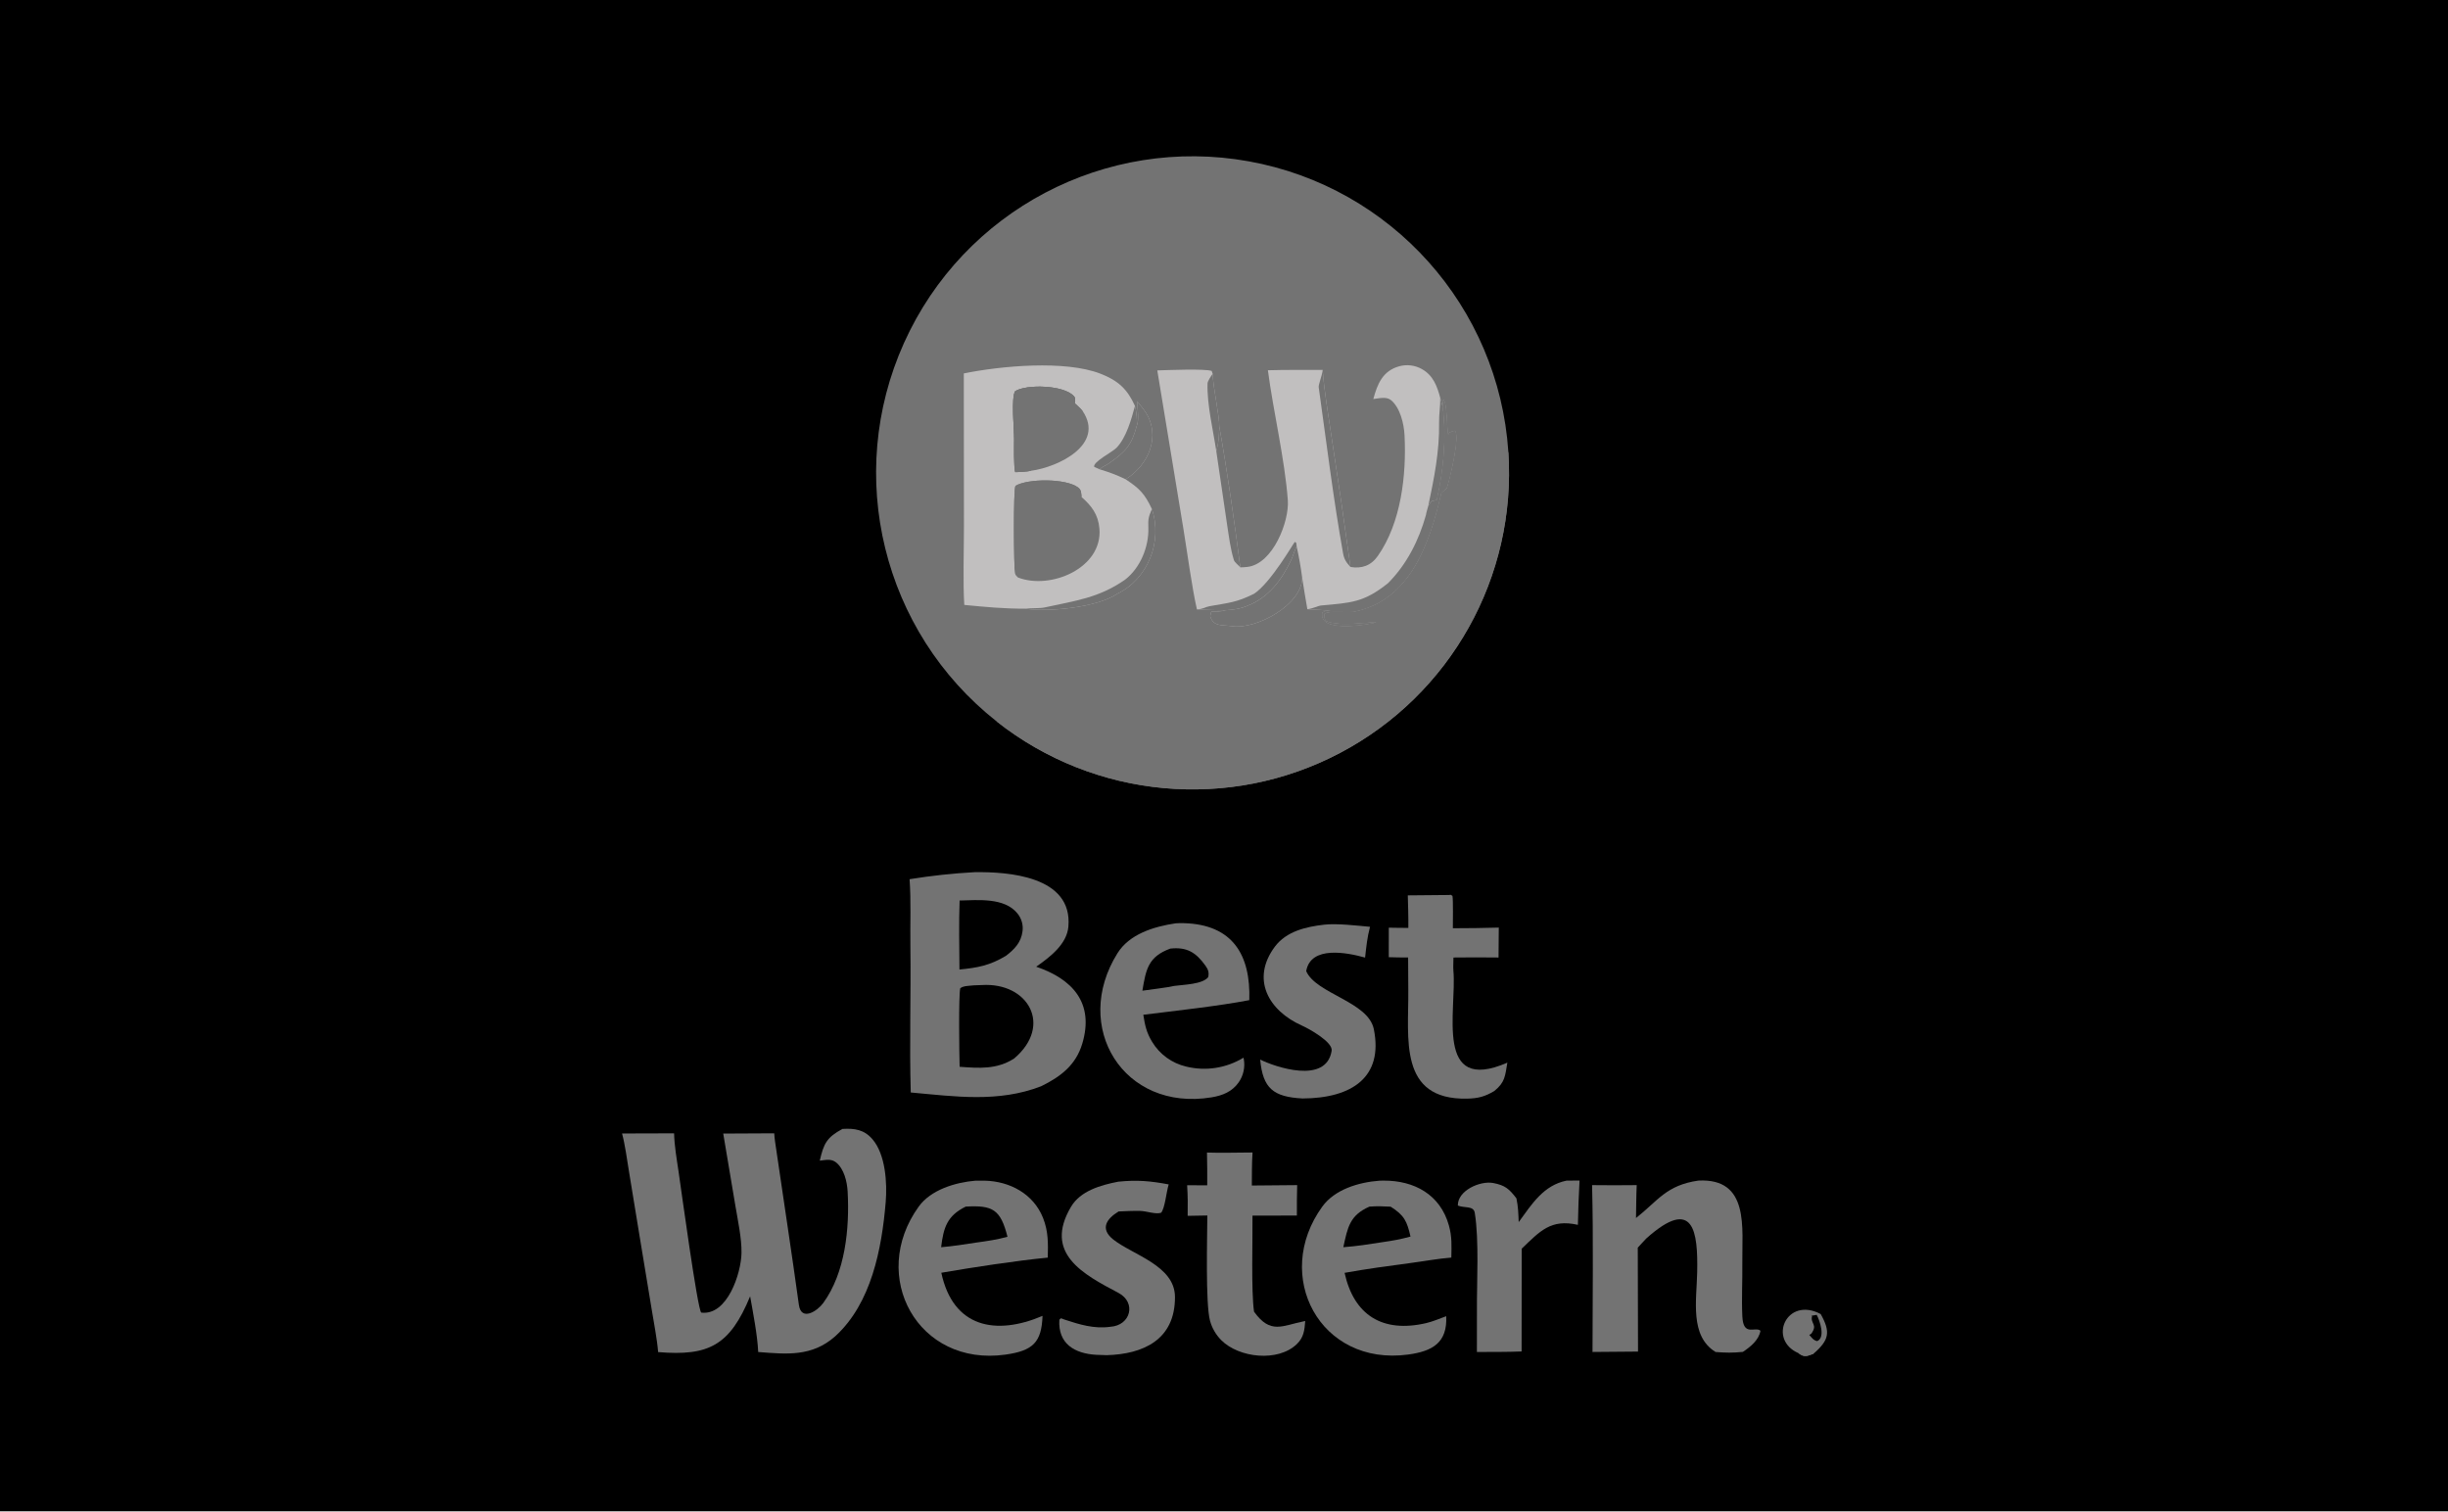
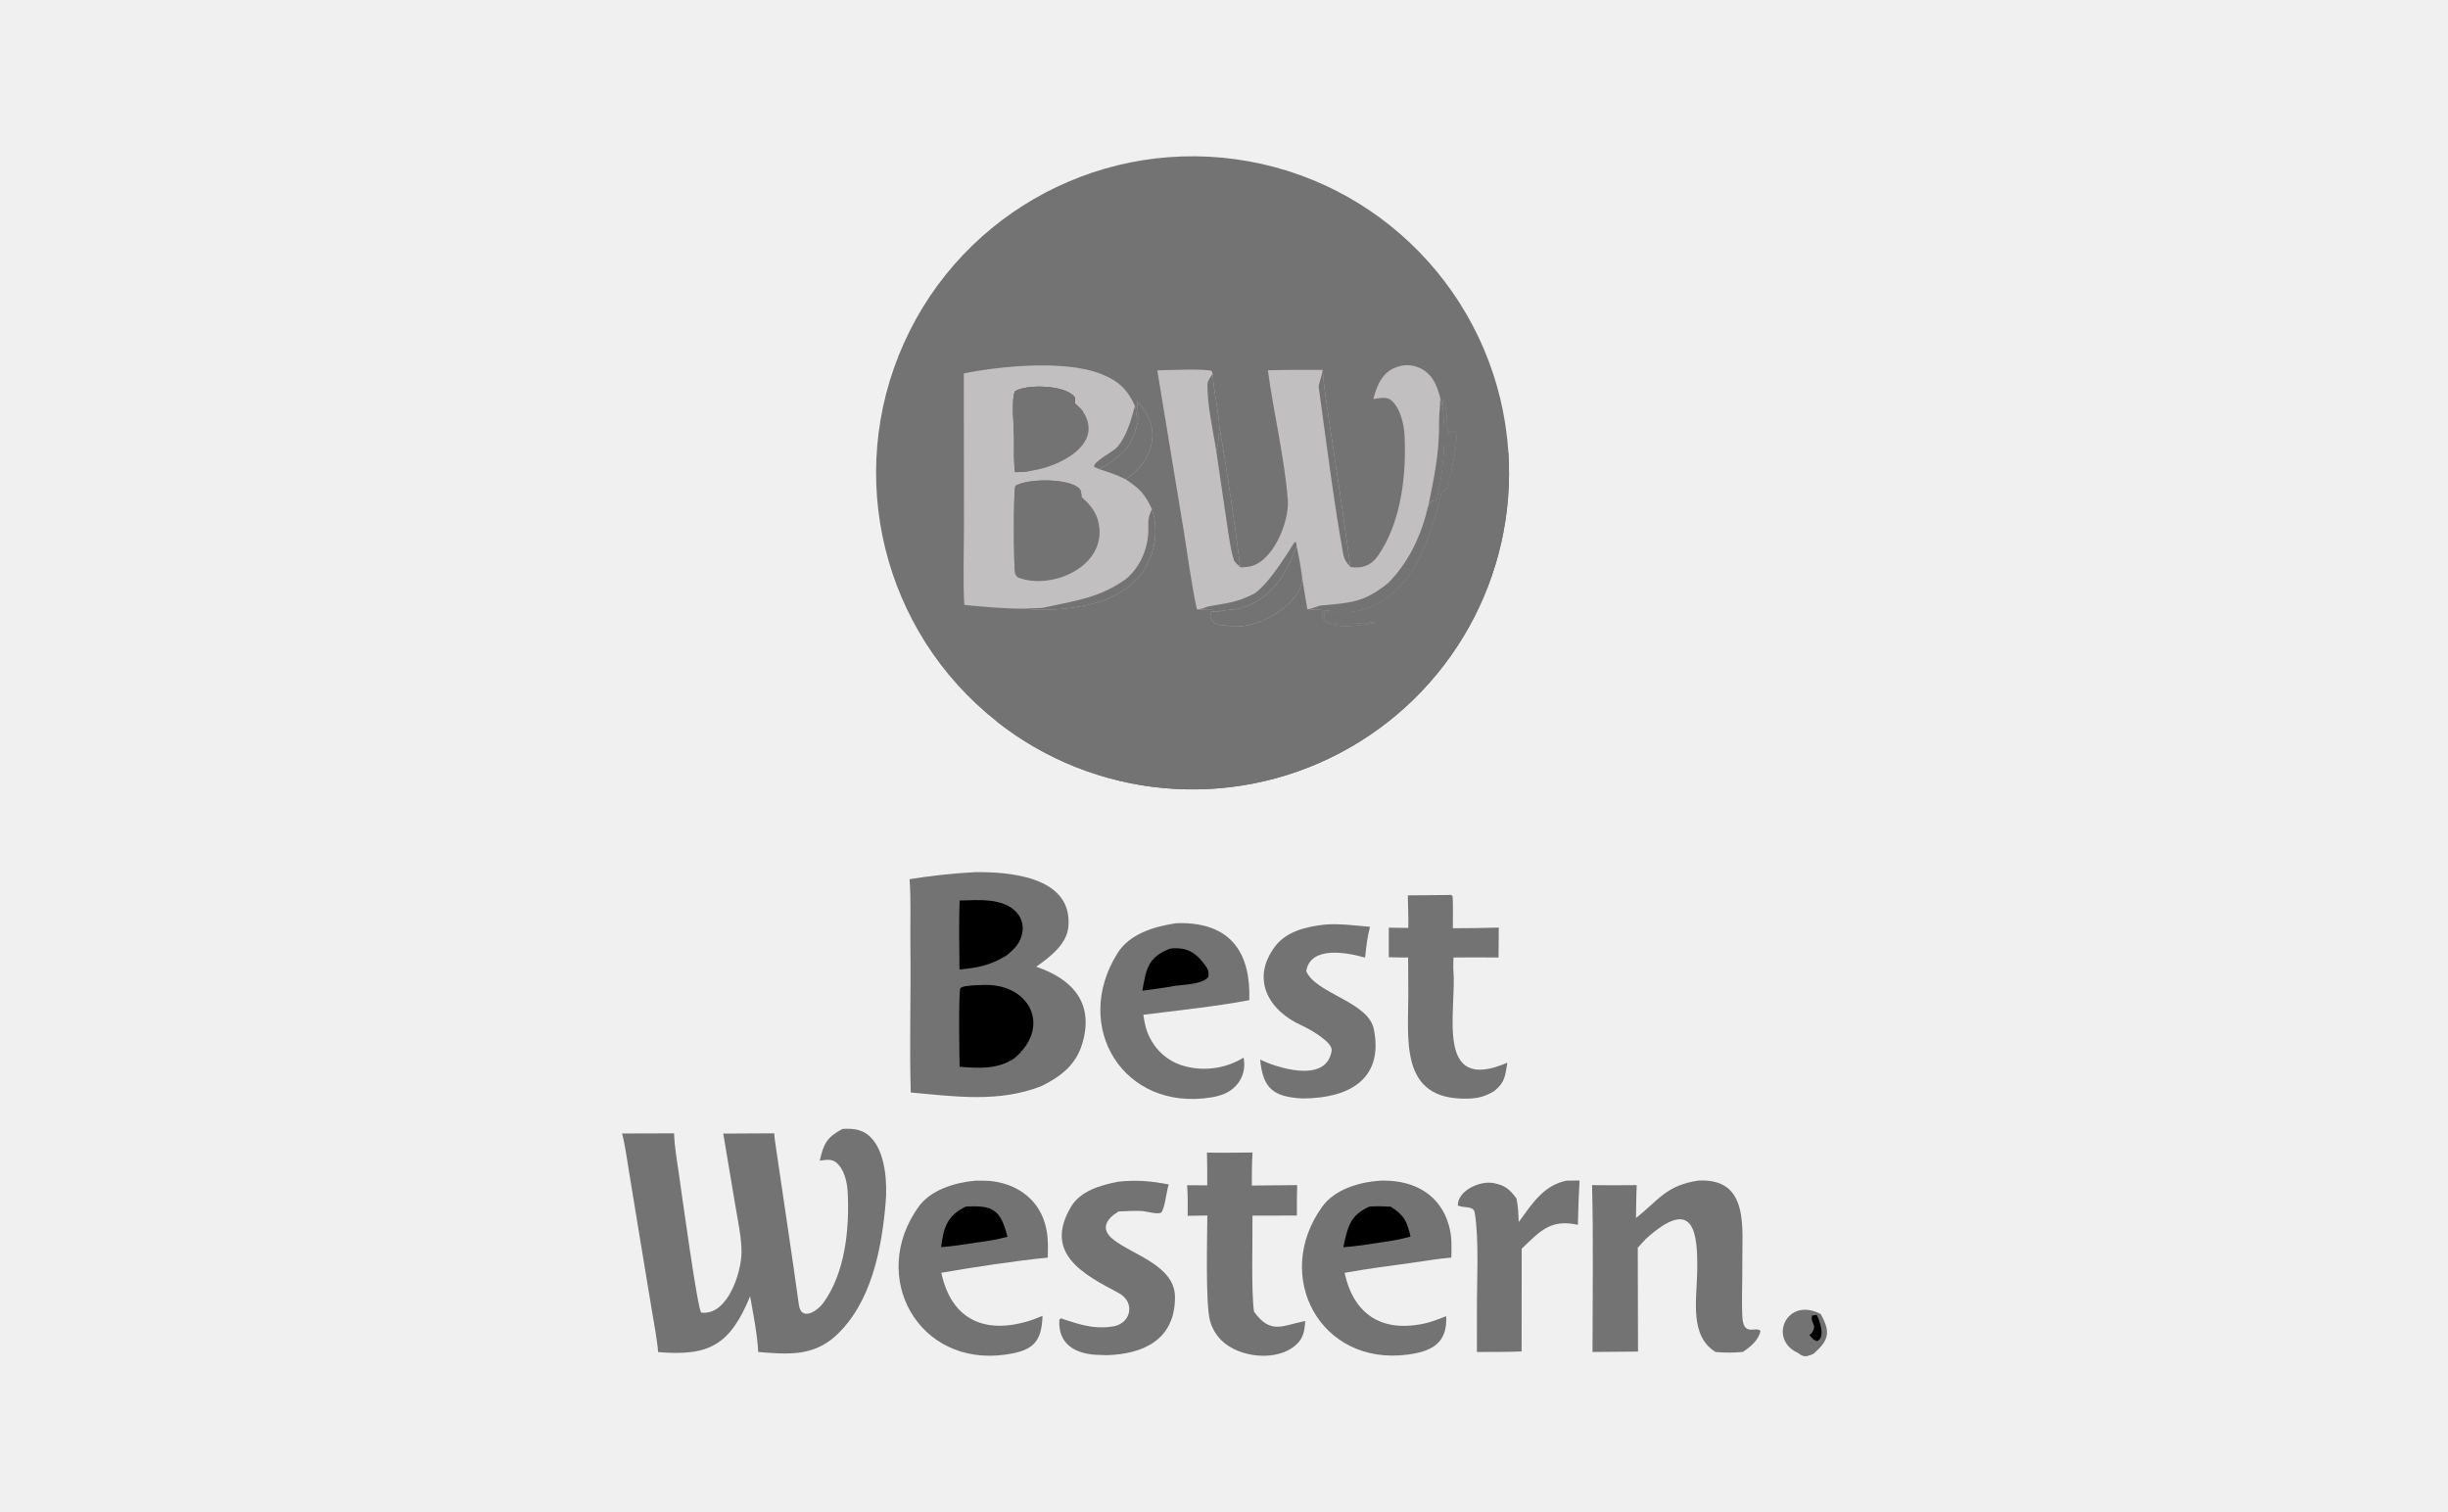
- <svg xmlns="http://www.w3.org/2000/svg" preserveAspectRatio="xMidYMid meet" overflow="visible" width="116.573" height="71.962" viewBox="0 0 116.573 71.962" fill="none">
+ <svg xmlns="http://www.w3.org/2000/svg" preserveAspectRatio="xMidYMid meet" overflow="visible" style="display: block;" width="116.573" height="71.962" viewBox="0 0 116.573 71.962" fill="none">
  <g id="image 53 [Vectorized]" clip-path="url(#clip0_0_580)">
-     <path id="Vector" d="M0 0H116.573V71.962H0V0Z" fill="black" />
    <path id="Vector_2" d="M47.458 34.351C42.027 30.067 40.209 22.636 43.049 16.328C45.888 10.02 52.656 6.455 59.463 7.681C66.269 8.908 71.368 14.612 71.827 21.514C72.223 27.458 69.082 33.077 63.812 35.852C58.543 38.628 52.134 38.039 47.458 34.351Z" fill="#737373" />
    <path id="Vector_3" d="M47.458 34.351C47.565 34.373 47.54 34.37 47.636 34.41C48.216 34.661 48.876 34.765 49.476 34.969C57.389 37.658 66.558 33.552 70.118 26.075C70.737 24.772 71.093 23.178 71.674 21.847C71.725 21.73 71.776 21.658 71.827 21.514C72.223 27.458 69.082 33.077 63.813 35.852C58.543 38.628 52.134 38.039 47.458 34.351Z" fill="#737373" />
    <path id="Vector_4" d="M45.896 17.781C47.664 17.42 50.719 17.139 52.404 17.794C53.243 18.12 53.683 18.524 54.046 19.328C54.138 19.7 54.134 19.871 54.141 20.246C54.246 20.029 54.166 19.38 54.144 19.101C54.276 19.262 54.436 19.451 54.55 19.624C55.295 20.761 54.693 22.154 53.601 22.821C54.274 23.268 54.509 23.509 54.852 24.235C55.371 25.773 54.675 27.562 53.203 28.274C52.26 28.928 49.894 29.152 48.824 28.983C47.818 28.986 46.915 28.901 45.919 28.804C45.852 27.775 45.903 26.145 45.903 25.059L45.896 17.781Z" fill="#C1BFBF" />
    <path id="Vector_5" d="M54.144 19.101C54.276 19.262 54.436 19.451 54.55 19.624C55.295 20.761 54.693 22.154 53.601 22.821C53.178 22.615 52.81 22.481 52.362 22.346C52.505 22.211 52.635 22.181 52.777 22.084C53.598 21.521 53.896 21.187 54.141 20.246C54.246 20.029 54.166 19.38 54.144 19.101Z" fill="#737373" />
    <path id="Vector_6" d="M54.852 24.235C55.371 25.773 54.675 27.562 53.203 28.274C52.26 28.928 49.894 29.152 48.824 28.983C49.061 28.953 49.529 28.971 49.735 28.926C51.21 28.602 52.33 28.474 53.581 27.598C54.304 27.035 54.715 26.03 54.684 25.123C54.669 24.689 54.696 24.617 54.852 24.235Z" fill="#737373" />
    <path id="Vector_7" d="M54.046 19.328C54.138 19.7 54.134 19.871 54.141 20.246C53.896 21.187 53.598 21.521 52.777 22.084C52.635 22.181 52.505 22.211 52.362 22.346L52.105 22.23C52.034 21.993 52.974 21.526 53.171 21.32C53.634 20.835 53.874 19.973 54.046 19.328Z" fill="#737373" />
    <path id="Vector_8" d="M48.334 27.298C48.278 27.016 48.247 23.297 48.357 23.132C48.963 22.779 50.759 22.777 51.336 23.209C51.504 23.335 51.485 23.484 51.503 23.666C51.981 24.087 52.297 24.497 52.354 25.17C52.514 27.055 50.019 28.099 48.474 27.497C48.402 27.425 48.361 27.397 48.334 27.298Z" fill="#737373" />
    <path id="Vector_9" d="M48.334 27.298C48.278 27.016 48.247 23.297 48.357 23.132C48.963 22.779 50.759 22.777 51.336 23.209C51.504 23.335 51.485 23.484 51.503 23.666C50.433 23.024 49.551 23.112 48.389 23.312C48.364 24.097 48.418 26.722 48.334 27.298Z" fill="#737373" />
    <path id="Vector_10" d="M48.344 22.483C48.272 22.239 48.291 21.227 48.293 20.919C48.296 20.503 48.141 18.899 48.346 18.623C48.902 18.29 50.623 18.334 51.123 18.848C51.234 18.962 51.193 19.048 51.184 19.202C51.311 19.319 51.449 19.435 51.554 19.57C52.63 21.163 50.404 22.241 49.094 22.417C48.848 22.474 48.597 22.473 48.344 22.483Z" fill="#737373" />
    <path id="Vector_11" d="M48.344 22.483C48.272 22.239 48.291 21.227 48.293 20.919C48.296 20.503 48.141 18.899 48.346 18.623C48.902 18.29 50.623 18.334 51.123 18.848C51.234 18.962 51.193 19.048 51.184 19.202C51.311 19.319 51.449 19.435 51.554 19.57C51.508 19.589 51.417 19.622 51.371 19.616C50.605 19.512 49.931 19.502 49.162 19.598C49.158 20.602 49.141 21.42 49.094 22.417C48.848 22.474 48.597 22.473 48.344 22.483Z" fill="#737373" />
    <path id="Vector_12" d="M48.344 22.483C48.272 22.239 48.291 21.227 48.293 20.919C48.296 20.503 48.141 18.899 48.346 18.623C48.902 18.29 50.623 18.334 51.123 18.848C51.234 18.962 51.193 19.048 51.184 19.202C50.206 18.681 49.474 18.741 48.397 18.777C48.386 19.4 48.425 22.103 48.344 22.483Z" fill="#737373" />
    <path id="Vector_13" d="M65.397 19C65.59 18.29 65.838 17.661 66.631 17.44C66.995 17.341 67.383 17.389 67.712 17.575C68.251 17.879 68.432 18.383 68.584 18.943L68.704 19.377L68.728 19.027C68.928 19.152 68.882 20.652 68.978 20.73L68.978 20.625C69.094 20.563 69.148 20.549 69.275 20.511C69.539 20.753 69.021 22.857 68.893 23.242C68.874 23.26 68.63 23.478 68.634 23.458C68.087 25.816 67.185 28.587 64.466 29.125C64.131 29.191 63.268 29.045 63.054 29.231C63.063 29.369 63.053 29.459 63.133 29.57C63.798 29.875 65.424 29.587 65.527 29.636C65.028 29.764 62.782 30.125 62.975 29.172C63.108 29.076 63.183 29.096 63.362 29.074L62.256 29.008C62.164 28.516 62.088 27.996 62.008 27.5C62.016 28.802 59.803 29.995 58.656 29.815C58.231 29.748 57.777 29.859 57.629 29.34L57.68 29.121C57.818 29.119 58.235 29.126 58.329 29.059C57.885 29.054 57.441 29.041 56.998 29.019C56.764 28.007 56.529 26.246 56.354 25.184L55.11 17.637C55.565 17.625 57.362 17.548 57.7 17.662L57.746 17.799C57.776 18.524 58.072 19.813 58.06 20.298C58.428 22.341 58.8 24.947 59.063 27.015C59.176 27.014 59.29 27.007 59.402 26.994C60.621 26.852 61.399 24.82 61.326 23.823C61.181 21.857 60.633 19.588 60.377 17.63C61.23 17.605 62.128 17.616 62.985 17.614C63.051 18.58 63.269 19.858 63.412 20.83C63.728 22.883 64.027 24.939 64.309 26.997C64.839 27.086 65.284 26.939 65.609 26.476C66.722 24.897 66.981 22.605 66.883 20.719C66.856 20.178 66.674 19.413 66.241 19.054C66.021 18.875 65.689 18.965 65.397 19Z" fill="#C1BFBF" />
    <path id="Vector_14" d="M68.704 19.377L68.728 19.027C68.928 19.152 68.882 20.652 68.978 20.73L68.978 20.625C69.094 20.563 69.148 20.549 69.275 20.511C69.539 20.753 69.021 22.857 68.893 23.242C68.874 23.26 68.63 23.478 68.634 23.458C68.087 25.816 67.185 28.587 64.466 29.125C64.131 29.191 63.268 29.045 63.054 29.231C63.063 29.369 63.053 29.459 63.133 29.57C63.798 29.875 65.424 29.587 65.527 29.636C65.028 29.764 62.782 30.125 62.975 29.172C63.108 29.076 63.183 29.096 63.362 29.074L62.256 29.008C62.555 28.974 62.735 28.846 62.93 28.829C64.347 28.699 64.946 28.689 66.099 27.767C66.989 26.874 67.564 25.734 67.903 24.525C67.915 24.419 67.981 24.21 68.012 24.099C68.175 23.852 68.134 23.852 68.419 23.813C68.746 22.436 68.89 20.785 68.704 19.377Z" fill="#737373" />
    <path id="Vector_15" d="M68.704 19.377L68.728 19.027C68.928 19.152 68.882 20.652 68.978 20.73L68.978 20.625C69.094 20.563 69.148 20.549 69.275 20.511C69.539 20.753 69.021 22.857 68.893 23.242C68.874 23.26 68.63 23.478 68.634 23.458C68.087 25.816 67.185 28.587 64.466 29.125C64.131 29.191 63.268 29.045 63.054 29.231C63.063 29.369 63.053 29.459 63.133 29.57C63.798 29.875 65.424 29.587 65.527 29.636C65.028 29.764 62.782 30.125 62.975 29.172C63.108 29.076 63.183 29.096 63.362 29.074C64.221 29.104 65.092 28.977 65.794 28.448C66.844 27.865 67.737 26.234 68.051 25.103C68.203 24.744 68.325 24.199 68.419 23.813C68.746 22.436 68.89 20.785 68.704 19.377Z" fill="#737373" />
    <path id="Vector_16" d="M61.747 26.02C61.863 26.556 61.937 26.958 62.008 27.5C62.016 28.802 59.803 29.995 58.656 29.815C58.231 29.748 57.777 29.859 57.629 29.34L57.68 29.121C57.818 29.119 58.235 29.126 58.329 29.059C58.727 29.032 59.04 28.998 59.407 28.843C60.421 28.445 61.033 27.616 61.484 26.664C61.587 26.445 61.63 26.238 61.747 26.02Z" fill="#737373" />
    <path id="Vector_17" d="M62.985 17.614C63.051 18.58 63.269 19.858 63.412 20.83C63.728 22.883 64.027 24.939 64.309 26.997C64.112 26.785 64.007 26.633 63.955 26.34C63.49 23.726 63.166 21.073 62.797 18.444C62.779 18.314 62.949 17.896 62.977 17.677L62.985 17.614Z" fill="#737373" />
    <path id="Vector_18" d="M58.06 20.298C58.428 22.341 58.8 24.947 59.063 27.015C58.975 26.908 58.793 26.781 58.758 26.669C58.591 26.132 58.522 25.55 58.436 24.995L57.92 21.488C58.044 21.018 58.049 20.783 58.06 20.298Z" fill="#737373" />
    <path id="Vector_19" d="M59.724 28.269C60.537 27.726 61.616 25.824 61.66 25.802L61.729 25.853L61.747 26.02C61.63 26.238 61.587 26.445 61.484 26.664C61.033 27.616 60.421 28.445 59.407 28.843C59.04 28.998 58.727 29.032 58.329 29.059C57.885 29.054 57.441 29.041 56.998 29.019C57.34 28.991 57.377 28.905 57.601 28.864C58.522 28.699 58.885 28.69 59.724 28.269Z" fill="#737373" />
    <path id="Vector_20" d="M68.584 18.943L68.704 19.377C68.89 20.785 68.746 22.436 68.419 23.813C68.134 23.852 68.175 23.852 68.012 24.099C68.29 22.783 68.552 21.484 68.528 20.136C68.52 19.716 68.593 19.353 68.584 18.943Z" fill="#737373" />
    <path id="Vector_21" d="M57.92 21.488C57.774 20.498 57.468 19.251 57.503 18.259C57.507 18.14 57.671 17.907 57.746 17.799C57.776 18.524 58.072 19.813 58.06 20.298C58.049 20.783 58.044 21.018 57.92 21.488Z" fill="#737373" />
    <path id="Vector_22" d="M42.522 20.54C42.608 17.6 44.289 14.431 46.314 12.355C49.006 9.577 52.691 7.983 56.558 7.924C59.922 7.893 62.642 8.884 65.029 11.229C65.174 11.361 65.334 11.474 65.4 11.65C65.295 11.705 65.374 11.681 65.272 11.675C64.885 11.655 64.389 11.023 64.143 10.935C62.757 10.441 61.27 10.05 59.847 9.653C59.495 9.555 59.029 9.563 58.69 9.533C56.183 9.304 53.664 9.81 51.44 10.989C50.327 11.579 49.468 12.054 48.512 12.877C48.279 13.077 47.114 14.148 46.961 14.247C46.194 14.971 45.577 15.998 45.139 16.948C45.009 17.229 44.946 17.394 44.674 17.576C44.482 17.708 44.707 18.12 44.542 18.302C44.209 18.925 44.065 19.636 43.681 20.248C43.663 20.277 43.667 20.437 43.67 20.482L43.709 20.56L43.746 20.444L43.803 20.47C43.755 20.702 43.494 20.811 43.459 20.994C43.336 21.616 43.12 24.083 43.272 24.569C43.211 24.709 43.26 24.67 43.151 24.723C42.828 24.173 42.466 22.091 42.486 21.447C42.475 21.077 42.469 20.909 42.522 20.54Z" fill="#737373" />
    <path id="Vector_23" d="M46.961 14.247C46.822 14.247 46.729 14.265 46.621 14.183C46.748 13.657 49.174 11.777 49.797 11.382C51.914 10.063 54.331 9.301 56.822 9.166C58.695 9.065 60.51 9.437 62.295 9.971C62.817 10.126 63.459 10.497 63.968 10.708C64.287 10.84 64.728 11.225 65.029 11.229C65.174 11.361 65.334 11.474 65.4 11.65C65.295 11.705 65.374 11.681 65.272 11.675C64.885 11.655 64.389 11.023 64.143 10.935C62.757 10.441 61.27 10.05 59.847 9.653C59.495 9.555 59.029 9.563 58.69 9.533C56.183 9.304 53.664 9.81 51.44 10.989C50.327 11.579 49.468 12.054 48.512 12.877C48.279 13.077 47.114 14.148 46.961 14.247Z" fill="#737373" />
    <path id="Vector_24" d="M42.522 20.54L42.555 21.018L42.616 20.613C42.718 20.682 42.745 20.79 42.807 20.915C42.788 21.392 42.669 21.471 42.687 22.031L42.641 22.072C42.544 21.823 42.529 21.712 42.486 21.447C42.475 21.077 42.469 20.909 42.522 20.54Z" fill="#737373" />
    <path id="Vector_25" d="M46.413 41.529C47.972 41.509 51.091 41.699 50.876 44.126C50.802 44.964 49.997 45.574 49.343 46.031C51.051 46.611 52.128 47.743 51.534 49.706C51.228 50.719 50.498 51.275 49.576 51.724C47.542 52.511 45.472 52.209 43.37 52.02C43.301 49.721 43.384 47.342 43.352 45.037C43.338 43.988 43.388 42.91 43.314 41.864C44.34 41.698 45.375 41.586 46.413 41.529Z" fill="#737373" />
    <path id="Vector_26" d="M46.22 46.932C46.4 46.909 46.577 46.916 46.755 46.904C48.963 46.766 50.144 48.831 48.295 50.4C47.468 50.931 46.629 50.865 45.697 50.796C45.68 50.285 45.643 47.382 45.727 47.058C45.864 46.948 46.037 46.953 46.22 46.932Z" fill="black" />
    <path id="Vector_27" d="M45.696 42.879C46.574 42.859 47.836 42.729 48.452 43.497C48.645 43.733 48.732 44.038 48.693 44.34C48.625 44.879 48.309 45.201 47.901 45.514C47.125 45.977 46.559 46.079 45.689 46.165C45.681 45.081 45.658 43.96 45.696 42.879Z" fill="black" />
    <path id="Vector_28" d="M40.117 53.755C40.694 53.722 41.149 53.782 41.549 54.249C42.167 54.972 42.254 56.326 42.176 57.25C41.99 59.462 41.495 62.058 39.777 63.625C38.665 64.613 37.462 64.482 36.105 64.377C36.073 63.597 35.86 62.509 35.721 61.725C34.757 64.058 33.762 64.583 31.34 64.381C31.294 63.785 31.13 62.939 31.031 62.334L30.456 58.855L29.951 55.776C29.862 55.232 29.763 54.491 29.622 53.972L32.1 53.965C32.114 54.552 32.225 55.193 32.312 55.779C32.443 56.665 33.209 62.313 33.391 62.5C34.638 62.659 35.293 60.628 35.31 59.664C35.323 58.969 35.133 58.102 35.017 57.404L34.44 53.976L36.869 53.964C36.881 54.222 36.932 54.51 36.969 54.768C37.325 57.217 37.704 59.671 38.041 62.123C38.153 62.943 38.929 62.42 39.201 62.046C40.256 60.599 40.459 58.489 40.365 56.747C40.339 56.266 40.196 55.658 39.812 55.348C39.576 55.165 39.329 55.234 39.037 55.266C39.225 54.449 39.371 54.158 40.117 53.755Z" fill="#737373" />
    <path id="Vector_29" d="M80.877 56.215C83.331 56.088 82.947 58.492 82.969 60.17C82.979 61.01 82.93 61.84 82.97 62.682C83.016 63.667 83.585 63.142 83.833 63.365C83.757 63.811 83.349 64.136 82.995 64.372C82.479 64.421 82.207 64.415 81.696 64.377C80.455 63.616 80.794 61.911 80.82 60.564C80.856 58.674 80.672 56.936 78.397 58.97C78.264 59.105 78.121 59.269 77.99 59.409L78.002 64.357L75.835 64.375C75.836 61.774 75.881 59.023 75.814 56.431C76.523 56.44 77.232 56.44 77.94 56.431C77.916 56.934 77.916 57.49 77.906 57.997C78.953 57.175 79.34 56.435 80.877 56.215Z" fill="#737373" />
    <path id="Vector_30" d="M55.981 43.965C56.11 43.955 56.239 43.953 56.368 43.957C58.707 44.019 59.561 45.477 59.491 47.623C58.031 47.905 55.94 48.133 54.444 48.319C54.522 48.82 54.594 49.163 54.862 49.605C55.221 50.202 55.806 50.628 56.485 50.786C57.415 51.015 58.397 50.862 59.214 50.363C59.218 50.383 59.223 50.402 59.228 50.422C59.3 50.814 59.211 51.218 58.982 51.543C58.674 51.976 58.233 52.163 57.689 52.252C53.501 52.937 51.02 48.896 53.213 45.39C53.782 44.48 54.923 44.124 55.981 43.965Z" fill="#737373" />
    <path id="Vector_31" d="M55.73 45.168C56.504 45.086 56.939 45.333 57.403 45.981C57.531 46.161 57.584 46.302 57.535 46.528C57.259 46.869 56.406 46.88 55.91 46.946C55.608 47.021 54.748 47.122 54.4 47.173C54.57 46.157 54.674 45.555 55.73 45.168Z" fill="black" />
    <path id="Vector_32" d="M65.705 56.219C65.767 56.217 65.83 56.217 65.892 56.216C67.348 56.212 68.582 56.877 68.995 58.348C69.149 58.896 69.122 59.319 69.112 59.881C68.486 59.929 67.792 60.058 67.164 60.14C66.12 60.278 65.065 60.421 64.029 60.608C64.469 62.61 65.822 63.484 67.907 63.003C68.226 62.929 68.559 62.786 68.868 62.672C68.93 63.938 68.211 64.343 67.05 64.499C62.856 65.061 60.582 60.749 62.966 57.455C63.556 56.64 64.688 56.293 65.705 56.219Z" fill="#737373" />
    <path id="Vector_33" d="M65.211 57.454C65.597 57.426 65.841 57.438 66.223 57.457C66.876 57.87 67 58.152 67.168 58.88C66.671 59.015 66.369 59.068 65.857 59.143C65.205 59.245 64.63 59.338 63.969 59.387C64.176 58.433 64.274 57.87 65.211 57.454Z" fill="black" />
    <path id="Vector_34" d="M46.46 56.218C46.602 56.216 46.743 56.217 46.885 56.219C48.091 56.245 49.22 56.849 49.674 58.005C49.926 58.65 49.91 59.211 49.895 59.883C48.423 60.023 46.292 60.35 44.825 60.604C45.384 63.217 47.417 63.606 49.645 62.657C49.601 63.916 49.189 64.317 47.883 64.501C43.71 65.09 41.35 60.77 43.752 57.449C44.324 56.658 45.478 56.301 46.46 56.218Z" fill="#737373" />
    <path id="Vector_35" d="M45.986 57.454C47.277 57.378 47.649 57.594 47.976 58.89C47.473 59.029 47.013 59.094 46.498 59.165C45.915 59.257 45.402 59.335 44.816 59.388C44.93 58.453 45.098 57.892 45.986 57.454Z" fill="black" />
    <path id="Vector_36" d="M57.476 54.88C58.133 54.903 58.977 54.879 59.645 54.877C59.611 55.398 59.615 55.927 59.612 56.45L61.771 56.431C61.753 56.903 61.759 57.404 61.757 57.879L59.643 57.884C59.655 58.985 59.576 61.493 59.717 62.457C60.507 63.557 61.065 63.116 62.107 62.911L62.155 62.902C62.12 63.344 62.087 63.677 61.758 63.997C60.857 64.871 58.994 64.653 58.161 63.818C57.903 63.561 57.716 63.24 57.621 62.889C57.399 62.07 57.489 58.888 57.493 57.877L56.556 57.893C56.566 57.366 56.563 56.961 56.531 56.436L57.488 56.441C57.492 55.921 57.487 55.401 57.476 54.88Z" fill="#737373" />
    <path id="Vector_37" d="M69.01 42.616C69.114 42.602 69.061 42.598 69.166 42.658C69.206 42.882 69.182 43.894 69.185 44.199C69.914 44.199 70.643 44.189 71.372 44.168L71.36 45.593C70.644 45.584 69.929 45.584 69.213 45.593C69.213 45.768 69.195 46.051 69.21 46.218C69.381 48.098 68.275 52.121 71.78 50.599C71.671 51.243 71.673 51.53 71.16 51.949C70.713 52.216 70.385 52.302 69.864 52.313C66.57 52.382 67.086 49.42 67.063 47.141C67.058 46.604 67.06 46.1 67.054 45.592C66.747 45.593 66.44 45.588 66.133 45.578L66.134 44.172C66.439 44.181 66.758 44.18 67.065 44.183C67.071 43.669 67.053 43.148 67.039 42.634L69.01 42.616Z" fill="#737373" />
    <path id="Vector_38" d="M53.252 56.267C54.15 56.176 54.778 56.233 55.653 56.397C55.534 56.788 55.481 57.499 55.295 57.745C55.044 57.836 54.599 57.666 54.299 57.66C53.949 57.652 53.615 57.67 53.267 57.685C52.706 58.026 52.358 58.5 53.018 59.024C53.952 59.76 55.946 60.262 55.952 61.755C55.96 63.807 54.425 64.479 52.705 64.528C52.537 64.526 52.369 64.52 52.202 64.511C51.172 64.452 50.376 63.984 50.446 62.843C50.539 62.733 50.519 62.777 50.681 62.83C51.404 63.068 52.099 63.285 52.875 63.176C53.844 63.112 54.126 62.022 53.261 61.563C51.582 60.674 49.684 59.684 51.002 57.461C51.448 56.709 52.398 56.433 53.252 56.267Z" fill="#737373" />
    <path id="Vector_39" d="M63.061 44.029C63.651 43.96 64.622 44.074 65.24 44.131C65.103 44.648 65.065 45.064 65.005 45.597C64.156 45.358 62.412 45.012 62.201 46.242C62.675 47.328 65.16 47.688 65.423 49.012C65.874 51.27 64.409 52.294 62.027 52.305C60.63 52.231 60.137 51.822 60.009 50.452C60.7 50.798 63.16 51.652 63.413 50.032C63.478 49.623 62.355 48.993 61.995 48.833C60.4 48.12 59.556 46.616 60.713 45.071C61.255 44.353 62.167 44.13 63.061 44.029Z" fill="#737373" />
    <path id="Vector_40" d="M74.601 56.216L75.217 56.213C75.178 56.916 75.152 57.619 75.139 58.322C73.848 58.033 73.346 58.612 72.463 59.457L72.458 64.351C71.758 64.38 71.032 64.373 70.33 64.376L70.331 62.38C70.322 61.081 70.44 59.04 70.228 57.75C70.169 57.4 69.747 57.535 69.422 57.404C69.41 56.685 70.486 56.212 71.108 56.331C71.681 56.441 71.866 56.613 72.211 57.059C72.298 57.474 72.302 57.77 72.32 58.191C72.956 57.323 73.495 56.443 74.601 56.216Z" fill="#737373" />
    <path id="Vector_41" d="M85.642 64.431C84.164 63.792 85.073 61.713 86.7 62.569C87.184 63.429 87.105 63.81 86.359 64.459C86.057 64.572 85.924 64.649 85.642 64.431Z" fill="#737373" />
    <path id="Vector_42" d="M85.859 62.415C86.085 62.462 86.316 62.492 86.511 62.608L86.254 62.652L86.289 62.67C86.199 63.042 86.58 63.055 86.247 63.513L86.158 63.562C86.015 63.436 85.855 63.308 85.737 63.161C85.765 63.025 85.78 62.98 85.828 62.85L85.743 62.77L85.646 62.786C85.493 63.002 85.487 63.492 85.77 63.6C86.284 63.798 86.202 64.072 86.359 64.459C86.057 64.572 85.924 64.649 85.642 64.431L85.664 64.397C85.62 64.032 84.268 63.389 85.859 62.415Z" fill="#737373" />
    <path id="Vector_43" d="M86.511 62.608C86.665 62.896 86.933 63.692 86.532 63.859C86.347 63.814 86.287 63.709 86.158 63.562L86.247 63.513C86.58 63.055 86.199 63.042 86.289 62.67L86.254 62.652L86.511 62.608Z" fill="black" />
  </g>
  <defs>
    <clipPath id="clip0_0_580">
      <rect width="116.573" height="71.962" fill="white" />
    </clipPath>
  </defs>
</svg>
